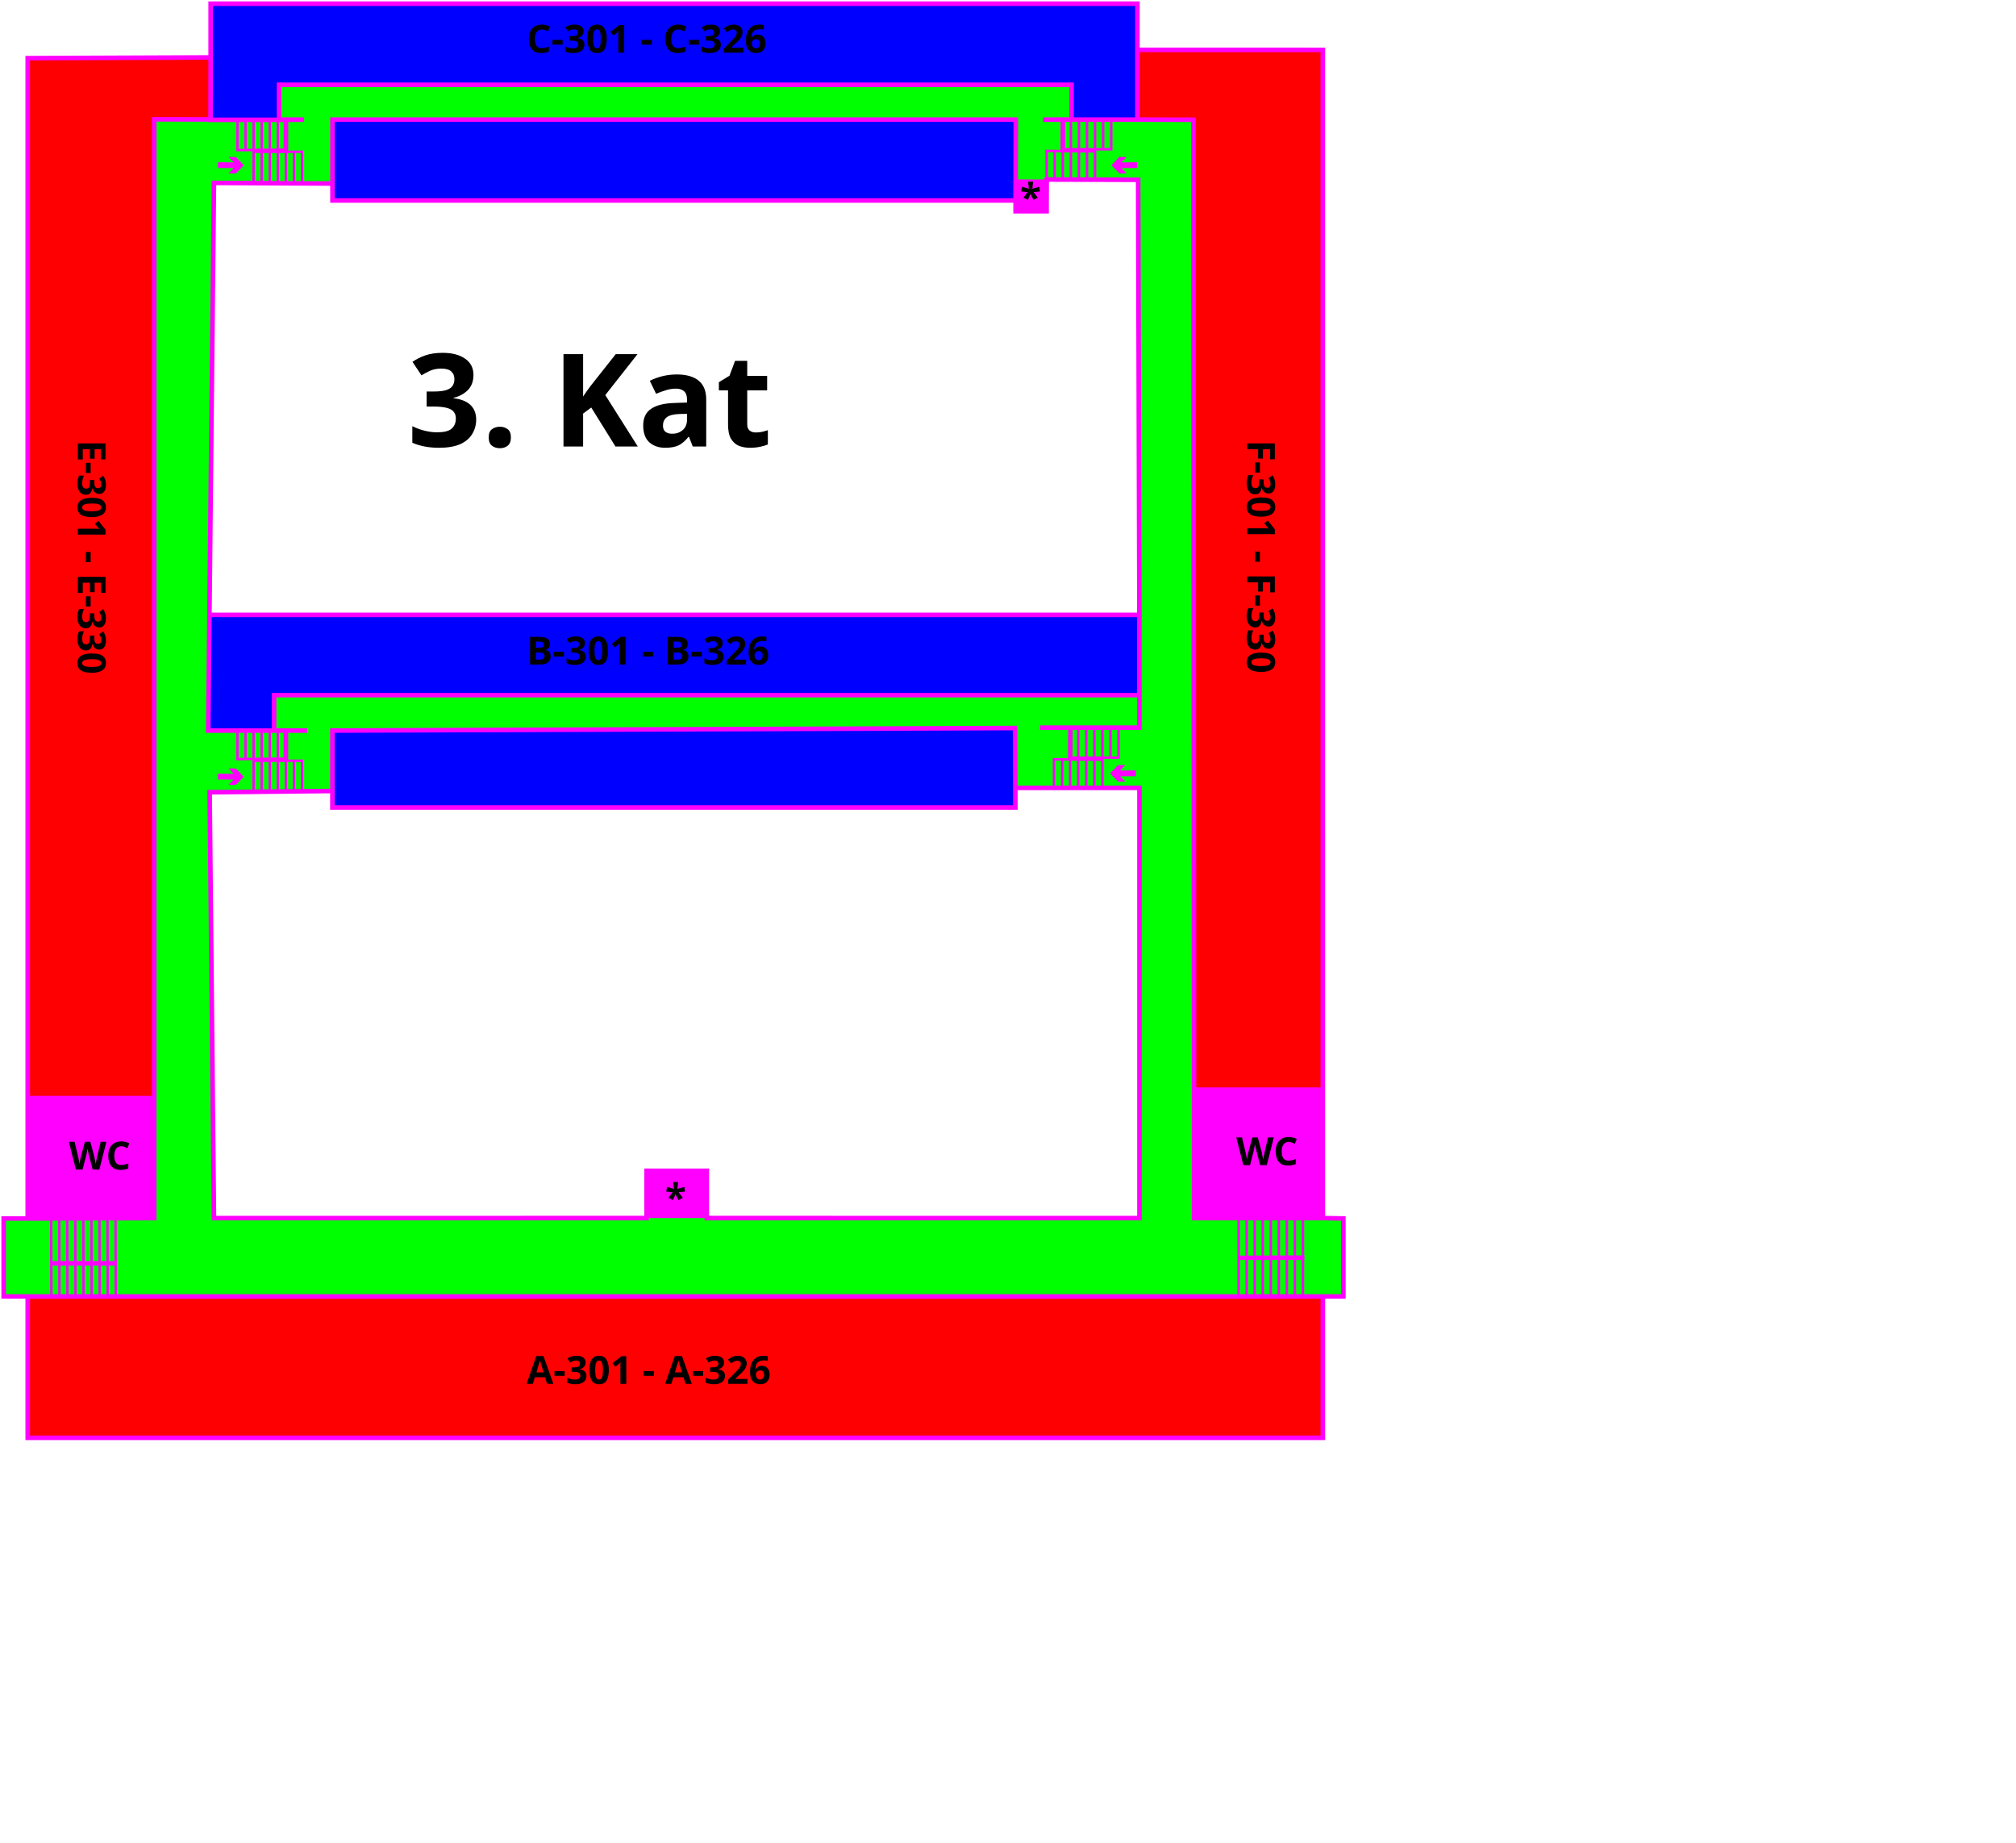
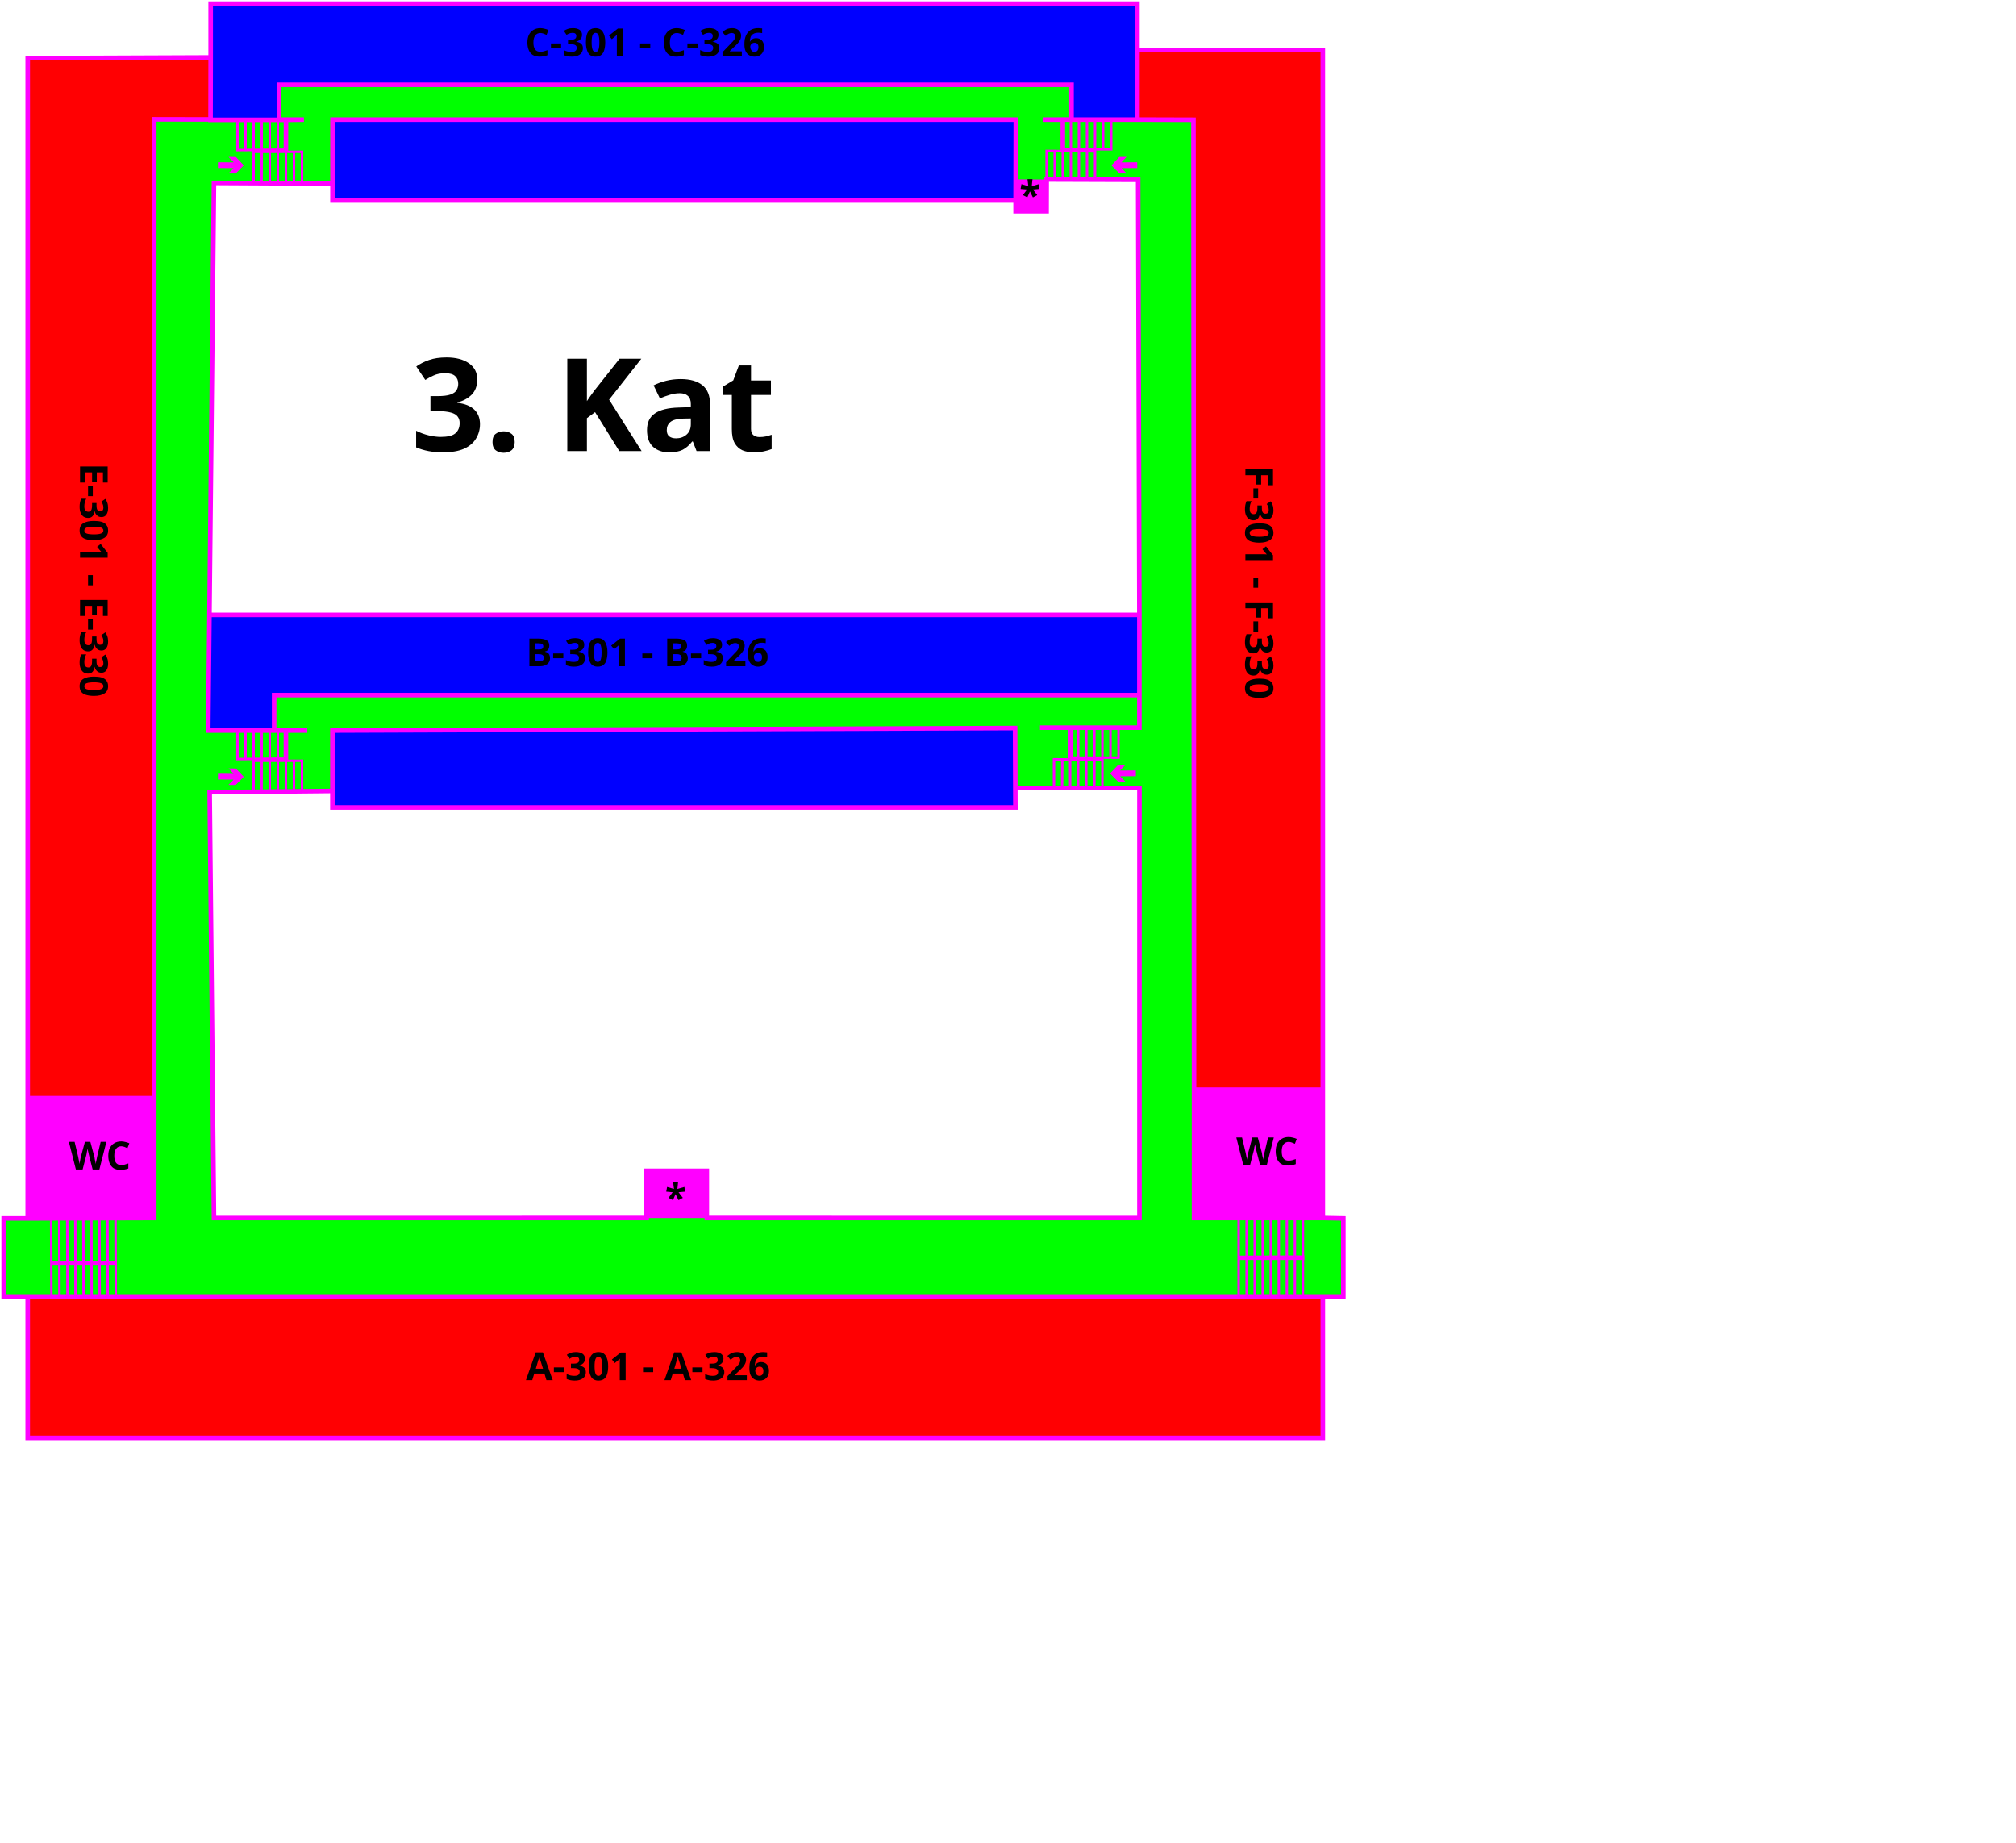
<svg xmlns="http://www.w3.org/2000/svg" width="220mm" height="201mm" viewBox="0 0 220 201" version="1.1" id="svg5" xml:space="preserve">
  <defs id="defs2">
    <symbol id="LeftArrow">
      <path d="M 9,36 31,14 H 46 L 30,30 H 62 V 42 H 30 L 46,58 H 31 Z" style="stroke:none" id="path137703" />
    </symbol>
  </defs>
  <g id="rooms" style="display:inline" transform="matrix(0.2672234,0,0,0.2672234,41.94234,31.80319)">
    <path id="3-E" style="opacity:1;fill:#ff0002;fill-opacity:1;stroke:none;stroke-width:2;stroke-dasharray:none;stroke-opacity:1" d="m -145.224,-95.561 v 0.296 h -0.418 l 1e-5,424.612 h 51.67 V -70.297 l 22.995,0.044 0.049,-25.308 z" />
    <rect style="opacity:1;fill:#ff0002;fill-opacity:1;stroke:none;stroke-width:1.995;stroke-dasharray:none;stroke-opacity:1" id="3-A" width="528.892" height="57.882" x="-145.641" y="-468.024" transform="scale(1,-1)" />
    <path id="3-F" style="display:inline;opacity:1;fill:#ff0002;fill-opacity:1;stroke:none;stroke-width:2;stroke-dasharray:none;stroke-opacity:1" d="m 330.654,-98.639 -23.12,-0.007 -2e-5,28.459 23.12,0.068 -1.3e-4,396.017 h 52.596 V -98.639 Z" />
    <path id="3-C" style="display:inline;opacity:1;fill:#0000ff;fill-opacity:0.998;stroke:none;stroke-width:2;stroke-dasharray:none;stroke-opacity:1" d="M -70.928,117.513 V 70.179 h 49.745 V 37.157 H 257.789 v 33.022 h 49.745 v 47.334 z" transform="scale(1,-1)" />
    <path id="3-B" style="display:inline;opacity:1;fill:#0000ff;fill-opacity:1;stroke:none;stroke-width:2.055;stroke-dasharray:none;stroke-opacity:1" d="m -71.928,132.045 v 47.219 h 50.708 v 31.394 H 257.691 V 178.238 h 50.637 v -46.193 z" />
    <rect style="opacity:1;fill:#ff00ff;fill-opacity:1;stroke:none;stroke-width:2.823;stroke-dasharray:none;stroke-opacity:1" id="3-elevator-1" width="24.582" height="20.805" x="107.097" y="-379.82" transform="scale(1,-1)" />
    <rect style="display:inline;opacity:1;fill:#ff00ff;fill-opacity:1;stroke:none;stroke-width:1.873;stroke-dasharray:none;stroke-opacity:1" id="3-elevator-2" width="15.879" height="13.567" x="-307.833" y="164.802" transform="scale(-1,1)" />
    <rect style="opacity:1;fill:#ff00ff;fill-opacity:1;stroke:none;stroke-width:2.254;stroke-dasharray:none;stroke-opacity:1" id="3-elevator-3" width="12.645" height="14.449" x="257.789" y="-47.224" />
    <rect style="opacity:1;fill:#ff00ff;fill-opacity:1;stroke:none;stroke-width:2.039;stroke-dasharray:none;stroke-opacity:1" id="3-toilet-1" width="52.597" height="52.417" x="330.654" y="325.897" />
    <rect style="display:inline;fill:#ff00ff;fill-opacity:1;stroke:none;stroke-width:1.955;stroke-dasharray:none;stroke-opacity:1" id="3-toilet-2" width="51.67" height="49.052" x="-145.641" y="329.347" />
  </g>
  <circle id="image-anchor" style="fill:#000000;stroke:#ff00ff;stroke-width:0.265" cx="74.133" cy="77.133" r="0" />
  <path id="hallway" style="display:inline;opacity:1;fill:#00ff00;fill-opacity:1;stroke:none;stroke-width:0.534;stroke-dasharray:none;stroke-opacity:0.083" d="m 30.452,9.251 v 3.799 l 2.709,0.044 -16.33,-0.032 4e-6,119.836 -16.43,0.043 v 8.505 H 146.594 v -8.505 H 130.301 V 13.066 l -13.369,-0.018 V 9.251 h -3.1 z m 5.829,3.799 74.548,-0.002 1.7e-4,6.526 13.373,0.044 v 56.224 h -4.174 -1.38 -88.736 v 3.865 h 3.426 -10.615 l 0.625,-59.752 12.934,0.07 z m 74.522,66.383 v 6.527 h 13.54 V 132.899 H 23.348 L 22.877,86.3 H 36.272 v -6.593 z" />
  <path id="walls" style="display:inline;fill:#ff00ff;fill-opacity:0.001;stroke:#ff00ff;stroke-width:0.5;stroke-linecap:square;stroke-dasharray:none;stroke-opacity:1" d="M 144.356,141.447 H 3.024 M 115.981,16.167 v -3.118 l -2.149,-10e-7 3.1,-0.002 m -6.102,8.826 v 1.171 m -80.917,56.662 1.286,3e-5 8e-6,3.297 -8e-6,-3.297 2.083,-3e-5 m 91.054,-3.905 v 3.59 h -7.523 l -0.025,3.47 0.025,-3.47 h -3.071 m -77.469,8.705 h 74.532 l -0.032,-8.663 -74.5,0.274 z m 0,-1.796 -13.394,0.136 0.47,46.463 47.213,-0.001 v -5.157 h 6.569 v 5.157 l 47.213,0.001 V 85.959 H 110.803 M 36.282,20.025 23.348,19.955 22.855,67.089 m 87.975,-44.044 3.379,-3e-5 0.011,-3.46 9.982,0.033 0.133,47.471 M 36.282,13.05 v 8.824 h 74.548 l 0.022,-8.826 z m -13.427,54.039 -0.133,12.618 h 7.191 v -3.865 h 3.426 90.997 v -8.753 H 22.855 M 130.301,118.891 v 14.007 H 144.356 M 130.239,13.066 130.301,118.891 h 14.055 M 130.239,13.066 124.123,13.048 M 3.024,132.942 16.831,132.899 V 119.812 13.018 l 6.145,0.012 0.013,-6.763 -0.013,6.807 h 8.231 l -0.009,3.487 0.009,-3.487 1.954,-0.025 H 30.452 V 9.251 h 2.709 80.67 3.1 v 3.797 h 7.191 l 1e-5,-7.605 M 3.024,6.346 3.024,119.812 H 16.831 3.024 l 2.1e-6,13.13 H 0.401 v 8.505 l 2.623,2e-5 v 15.423 H 144.356 V 141.447 h 2.238 v -8.505 l -2.238,-0.044 -8e-4,-127.453 -13.477,-0.001 -6.756,-6.34e-4 V 0.401 H 22.989 l 1e-6,5.866 z" />
  <path id="stairs" style="display:inline;fill:#00ff00;fill-opacity:0.001;stroke:#ff00ff;stroke-width:0.267;stroke-linecap:square;stroke-dasharray:none;stroke-opacity:1" d="m 142.215,137.337 h -7.019 m -0.012,-0.21 7.03,-0.022 m -7.045,-4.233 v 8.55 m 0.877,-8.55 v 8.55 m 0.877,-8.55 v 8.55 m 0.877,-8.55 v 8.55 m 0.877,-8.55 v 8.55 m 0.877,-8.55 v 8.55 m 0.877,-8.55 v 8.55 m 0.877,-8.55 v 8.55 m 0.877,-8.55 v 8.55 M 12.627,137.951 H 5.608 m 0,-0.232 h 7.019 m -7.045,-4.801 0.026,8.53 m 0.852,-8.53 0.026,8.53 m 0.852,-8.53 0.026,8.53 m 0.852,-8.53 0.026,8.53 m 0.852,-8.53 0.026,8.53 m 0.852,-8.53 0.026,8.53 m 0.852,-8.53 0.026,8.53 m 0.852,-8.53 0.026,8.53 m 0.852,-8.53 0.026,8.53 M 118.622,19.585 v -3.112 m -1.761,-0.185 V 13.136 m 0.88,3.151 V 13.136 m 0.88,3.151 V 13.136 m 0.88,3.151 V 13.136 m 0.88,3.151 V 13.136 m 0.88,3.151 V 13.136 m -6.163,6.448 v -3.112 m 0.88,3.112 v -3.112 m 0.88,3.112 v -3.112 m 0.88,3.112 v -3.112 m 1.761,0.045 -1e-5,3.067 m -5.282,-7.7e-5 v -3.112 l 5.282,0.045 m -3.521,-3.381 v 3.151 l 5.282,7.5e-5 m -1.835,69.672 v -3.112 m -1.761,-0.185 v -3.151 m 0.88,3.151 v -3.151 m 0.88,3.151 v -3.151 m 0.88,3.151 v -3.151 m 0.88,3.151 v -3.151 m 0.88,3.151 v -3.151 m -6.163,6.448 0.026,-3.104 m 0.854,3.104 v -3.112 m 0.88,3.112 v -3.112 m 0.88,3.112 v -3.112 m 1.761,0.045 -1e-5,3.067 m -5.282,-8e-5 v -3.112 l 5.282,0.045 m -3.521,-3.381 v 3.151 l 5.282,8e-5 M 30.317,13.264 v 3.112 m -1.761,0.185 -0.011,3.374 m 0.892,-3.374 v 3.365 m 0.88,-3.365 v 3.356 m 0.88,-3.356 v 3.347 m 0.88,-3.347 v 3.338 m 0.88,-3.338 v 3.296 m -6.163,-6.593 v 3.112 m 0.88,-3.112 v 3.112 m 0.88,-3.112 v 3.112 m 0.88,-3.112 v 3.112 m 1.761,-0.045 -8e-6,-3.067 m -5.282,7.8e-5 3e-6,3.112 5.282,-0.045 m -3.521,3.613 v -3.383 h 5.282 m -2.641,63.145 v 3.112 m -1.761,0.185 -0.011,3.374 m 0.892,-3.374 v 3.365 m 0.88,-3.365 v 3.356 m 0.88,-3.356 v 3.347 m 0.88,-3.347 v 3.338 m 0.88,-3.338 v 3.296 m -6.163,-6.593 v 3.112 m 0.88,-3.112 v 3.112 m 0.88,-3.112 v 3.112 m 0.88,-3.112 v 3.112 m 1.761,-0.045 -8e-6,-3.067 m -5.282,8e-5 3e-6,3.112 5.282,-0.045 m -3.521,3.613 v -3.383 h 5.282" />
  <path id="arrows-bottom" style="display:none;fill:#ff00ff;fill-opacity:1;stroke:#ff00ff;stroke-width:0.19;stroke-dasharray:none;stroke-opacity:1" d="m 16.764,138.866 -0.531,0.005 -0.77,0.814 0.786,0.798 0.531,-0.005 -0.572,-0.58 1.847,-0.012 -0.004,-0.44 -1.847,0.012 z m 114.285,-0.249 0.531,0.005 0.77,0.814 -0.786,0.798 -0.531,-0.005 0.572,-0.58 -1.847,-0.012 0.004,-0.44 1.847,0.012 z" />
  <path id="arrows-top" style="fill:#ff00ff;fill-opacity:1;stroke:#ff00ff;stroke-width:0.19;stroke-dasharray:none;stroke-opacity:1" d="m 122.717,17.217 -0.531,0.005 -0.77,0.814 0.786,0.798 0.531,-0.005 -0.572,-0.58 1.847,-0.012 -0.004,-0.44 -1.847,0.012 z m -0.148,66.353 -0.531,0.005 -0.77,0.814 0.786,0.798 0.531,-0.005 -0.572,-0.58 1.847,-0.012 -0.004,-0.44 -1.847,0.012 z m -97.404,0.363 0.531,0.005 0.77,0.814 -0.786,0.798 -0.531,-0.005 0.572,-0.58 -1.847,-0.012 0.004,-0.44 1.847,0.012 z m 0,-66.716 0.531,0.005 0.77,0.814 -0.786,0.798 -0.531,-0.005 0.572,-0.58 -1.847,-0.012 0.004,-0.44 1.847,0.012 z" />
  <g id="map-text" style="fill:#000000;stroke:none;stroke-opacity:1;fill-opacity:1">
-     <text xml:space="preserve" style="font-style:normal;font-variant:normal;font-weight:bold;font-stretch:normal;font-size:4.233px;font-family:'Courier Prime';-inkscape-font-specification:'Courier Prime Bold';fill:#000000;fill-opacity:1;stroke:none;stroke-width:0.267;stroke-opacity:1" x="57.466" y="72.5" id="text1416">
-       <tspan style="font-size:4.233px;stroke-width:0.267;fill:#000000;stroke:none;stroke-opacity:1;fill-opacity:1" x="57.466" y="72.5" id="tspan785">B-301 - B-326</tspan>
+     <text xml:space="preserve" style="font-style:normal;font-variant:normal;font-weight:bold;font-stretch:normal;font-size:4.233px;font-family:'Courier Prime';-inkscape-font-specification:'Courier Prime Bold';fill:#000000;fill-opacity:1;stroke:none;stroke-width:0.267;stroke-opacity:1" x="57.394" y="72.688" id="text1416">
+       <tspan style="font-size:4.233px;fill:#000000;fill-opacity:1;stroke:none;stroke-width:0.267;stroke-opacity:1" x="57.394" y="72.688" id="tspan785">B-301 - B-326</tspan>
    </text>
-     <text xml:space="preserve" style="font-style:normal;font-variant:normal;font-weight:bold;font-stretch:normal;font-size:4.233px;font-family:'Courier Prime';-inkscape-font-specification:'Courier Prime Bold';fill:#000000;fill-opacity:1;stroke:none;stroke-width:0.267;stroke-opacity:1" x="47.999" y="-136.098" id="text1416-3-3-3" transform="rotate(90)">
-       <tspan style="font-size:4.233px;stroke-width:0.267;fill:#000000;stroke:none;stroke-opacity:1;fill-opacity:1" x="47.999" y="-136.098" id="tspan785-56-6-6">F-301 - F-330</tspan>
+     <text xml:space="preserve" style="font-style:normal;font-variant:normal;font-weight:bold;font-stretch:normal;font-size:4.233px;font-family:'Courier Prime';-inkscape-font-specification:'Courier Prime Bold';fill:#000000;fill-opacity:1;stroke:none;stroke-width:0.267;stroke-opacity:1" x="50.832" y="-135.909" id="text1416-3-3-3" transform="rotate(90)">
+       <tspan style="font-size:4.233px;fill:#000000;fill-opacity:1;stroke:none;stroke-width:0.267;stroke-opacity:1" x="50.832" y="-135.909" id="tspan785-56-6-6">F-301 - F-330</tspan>
    </text>
-     <text xml:space="preserve" style="font-style:normal;font-variant:normal;font-weight:bold;font-stretch:normal;font-size:4.233px;font-family:'Courier Prime';-inkscape-font-specification:'Courier Prime Bold';fill:#000000;fill-opacity:1;stroke:none;stroke-width:0.267;stroke-opacity:1" x="47.999" y="-8.498" id="text1416-3-3-3-5" transform="rotate(90)">
-       <tspan style="font-size:4.233px;stroke-width:0.267;fill:#000000;stroke:none;stroke-opacity:1;fill-opacity:1" x="47.999" y="-8.498" id="tspan785-56-6-6-6">E-301 - E-330</tspan>
+     <text xml:space="preserve" style="font-style:normal;font-variant:normal;font-weight:bold;font-stretch:normal;font-size:4.233px;font-family:'Courier Prime';-inkscape-font-specification:'Courier Prime Bold';fill:#000000;fill-opacity:1;stroke:none;stroke-width:0.267;stroke-opacity:1" x="50.523" y="-8.737" id="text1416-3-3-3-5" transform="rotate(90)">
+       <tspan style="font-size:4.233px;fill:#000000;fill-opacity:1;stroke:none;stroke-width:0.267;stroke-opacity:1" x="50.523" y="-8.737" id="tspan785-56-6-6-6">E-301 - E-330</tspan>
    </text>
-     <text xml:space="preserve" style="font-style:normal;font-variant:normal;font-weight:bold;font-stretch:normal;font-size:4.233px;font-family:'Courier Prime';-inkscape-font-specification:'Courier Prime Bold';fill:#000000;fill-opacity:1;stroke:none;stroke-width:0.267;stroke-opacity:1" x="57.466" y="150.986" id="text1416-3">
-       <tspan style="font-size:4.233px;stroke-width:0.267;fill:#000000;stroke:none;stroke-opacity:1;fill-opacity:1" x="57.466" y="150.986" id="tspan785-6">A-301 - A-326</tspan>
+     <text xml:space="preserve" style="font-style:normal;font-variant:normal;font-weight:bold;font-stretch:normal;font-size:4.233px;font-family:'Courier Prime';-inkscape-font-specification:'Courier Prime Bold';fill:#000000;fill-opacity:1;stroke:none;stroke-width:0.267;stroke-opacity:1" x="57.395" y="150.577" id="text1416-3">
+       <tspan style="font-size:4.233px;fill:#000000;fill-opacity:1;stroke:none;stroke-width:0.267;stroke-opacity:1" x="57.395" y="150.577" id="tspan785-6">A-301 - A-326</tspan>
    </text>
-     <text xml:space="preserve" style="font-style:normal;font-variant:normal;font-weight:bold;font-stretch:normal;font-size:4.233px;font-family:'Courier Prime';-inkscape-font-specification:'Courier Prime Bold';fill:#000000;fill-opacity:1;stroke:none;stroke-width:0.267;stroke-opacity:1" x="57.466" y="5.739" id="text1416-5">
-       <tspan style="font-size:4.233px;fill:#000000;fill-opacity:1;stroke:none;stroke-width:0.267;stroke-opacity:1" x="57.466" y="5.739" id="tspan785-3">C-301 - C-326</tspan>
+     <text xml:space="preserve" style="font-style:normal;font-variant:normal;font-weight:bold;font-stretch:normal;font-size:4.233px;font-family:'Courier Prime';-inkscape-font-specification:'Courier Prime Bold';fill:#000000;fill-opacity:1;stroke:none;stroke-width:0.267;stroke-opacity:1" x="57.301" y="6.132" id="text1416-5">
+       <tspan style="font-size:4.233px;fill:#000000;fill-opacity:1;stroke:none;stroke-width:0.267;stroke-opacity:1" x="57.301" y="6.132" id="tspan785-3">C-301 - C-326</tspan>
    </text>
    <text xml:space="preserve" style="font-style:normal;font-variant:normal;font-weight:bold;font-stretch:normal;font-size:4.233px;font-family:'Courier Prime';-inkscape-font-specification:'Courier Prime Bold';display:inline;fill:#000000;stroke:none;stroke-width:0.267;stroke-opacity:1;fill-opacity:1" x="7.514" y="127.593" id="text398-0">
      <tspan id="tspan396-62" style="font-style:normal;font-variant:normal;font-weight:bold;font-stretch:normal;font-size:4.233px;font-family:'Courier Prime';-inkscape-font-specification:'Courier Prime Bold';fill:#000000;stroke:none;stroke-width:0.267;stroke-opacity:1;fill-opacity:1" x="7.514" y="127.593">WC</tspan>
    </text>
    <text xml:space="preserve" style="font-style:normal;font-variant:normal;font-weight:bold;font-stretch:normal;font-size:4.233px;font-family:'Courier Prime';-inkscape-font-specification:'Courier Prime Bold';display:inline;fill:#000000;stroke:none;stroke-width:0.267;stroke-opacity:1;fill-opacity:1" x="134.915" y="127.121" id="text398-0-7">
      <tspan id="tspan396-62-5" style="font-style:normal;font-variant:normal;font-weight:bold;font-stretch:normal;font-size:4.233px;font-family:'Courier Prime';-inkscape-font-specification:'Courier Prime Bold';fill:#000000;stroke:none;stroke-width:0.267;stroke-opacity:1;fill-opacity:1" x="134.915" y="127.121">WC</tspan>
    </text>
-     <text xml:space="preserve" style="font-style:normal;font-variant:normal;font-weight:bold;font-stretch:normal;font-size:14.111px;font-family:'Courier Prime';-inkscape-font-specification:'Courier Prime Bold';text-align:center;text-anchor:middle;fill:#000000;fill-opacity:1;stroke:none;stroke-width:0.267;stroke-opacity:1" x="73.528" y="48.713" id="text2907-3">
-       <tspan id="tspan2905-6" style="font-size:14.111px;text-align:center;text-anchor:middle;stroke-width:0.267;fill:#000000;stroke:none;stroke-opacity:1;fill-opacity:1" x="73.528" y="48.713">3. Kat</tspan>
+     <text xml:space="preserve" style="font-style:normal;font-variant:normal;font-weight:bold;font-stretch:normal;font-size:14.111px;font-family:'Courier Prime';-inkscape-font-specification:'Courier Prime Bold';text-align:center;text-anchor:middle;fill:#000000;fill-opacity:1;stroke:none;stroke-width:0.267;stroke-opacity:1" x="73.941" y="49.212" id="text2907-3">
+       <tspan style="font-size:14.111px;text-align:center;text-anchor:middle;fill:#000000;fill-opacity:1;stroke:none;stroke-width:0.267;stroke-opacity:1" x="73.941" y="49.212" id="tspan1863">3. Kat</tspan>
    </text>
    <text xml:space="preserve" style="font-style:normal;font-variant:normal;font-weight:bold;font-stretch:normal;font-size:4.233px;font-family:'Courier Prime';-inkscape-font-specification:'Courier Prime Bold';fill:#000000;fill-opacity:1;stroke:none;stroke-width:0.267;stroke-opacity:1" x="72.577" y="132.17" id="text2239">
      <tspan id="tspan2237" style="fill:#000000;fill-opacity:1;stroke:none;stroke-width:0.267" x="72.577" y="132.17">*</tspan>
    </text>
-     <text xml:space="preserve" style="font-style:normal;font-variant:normal;font-weight:bold;font-stretch:normal;font-size:4.233px;font-family:'Courier Prime';-inkscape-font-specification:'Courier Prime Bold';fill:#000000;fill-opacity:1;stroke:none;stroke-width:0.267;stroke-opacity:1" x="111.313" y="23.045" id="text2239-0">
-       <tspan id="tspan2237-9" style="fill:#000000;fill-opacity:1;stroke:none;stroke-width:0.267" x="111.313" y="23.045">*</tspan>
+     <text xml:space="preserve" style="font-style:normal;font-variant:normal;font-weight:bold;font-stretch:normal;font-size:4.233px;font-family:'Courier Prime';-inkscape-font-specification:'Courier Prime Bold';fill:#000000;fill-opacity:1;stroke:none;stroke-width:0.267;stroke-opacity:1" x="111.25" y="22.764" id="text2239-0">
+       <tspan id="tspan2237-9" style="fill:#000000;fill-opacity:1;stroke:none;stroke-width:0.267" x="111.25" y="22.764">*</tspan>
    </text>
  </g>
</svg>
